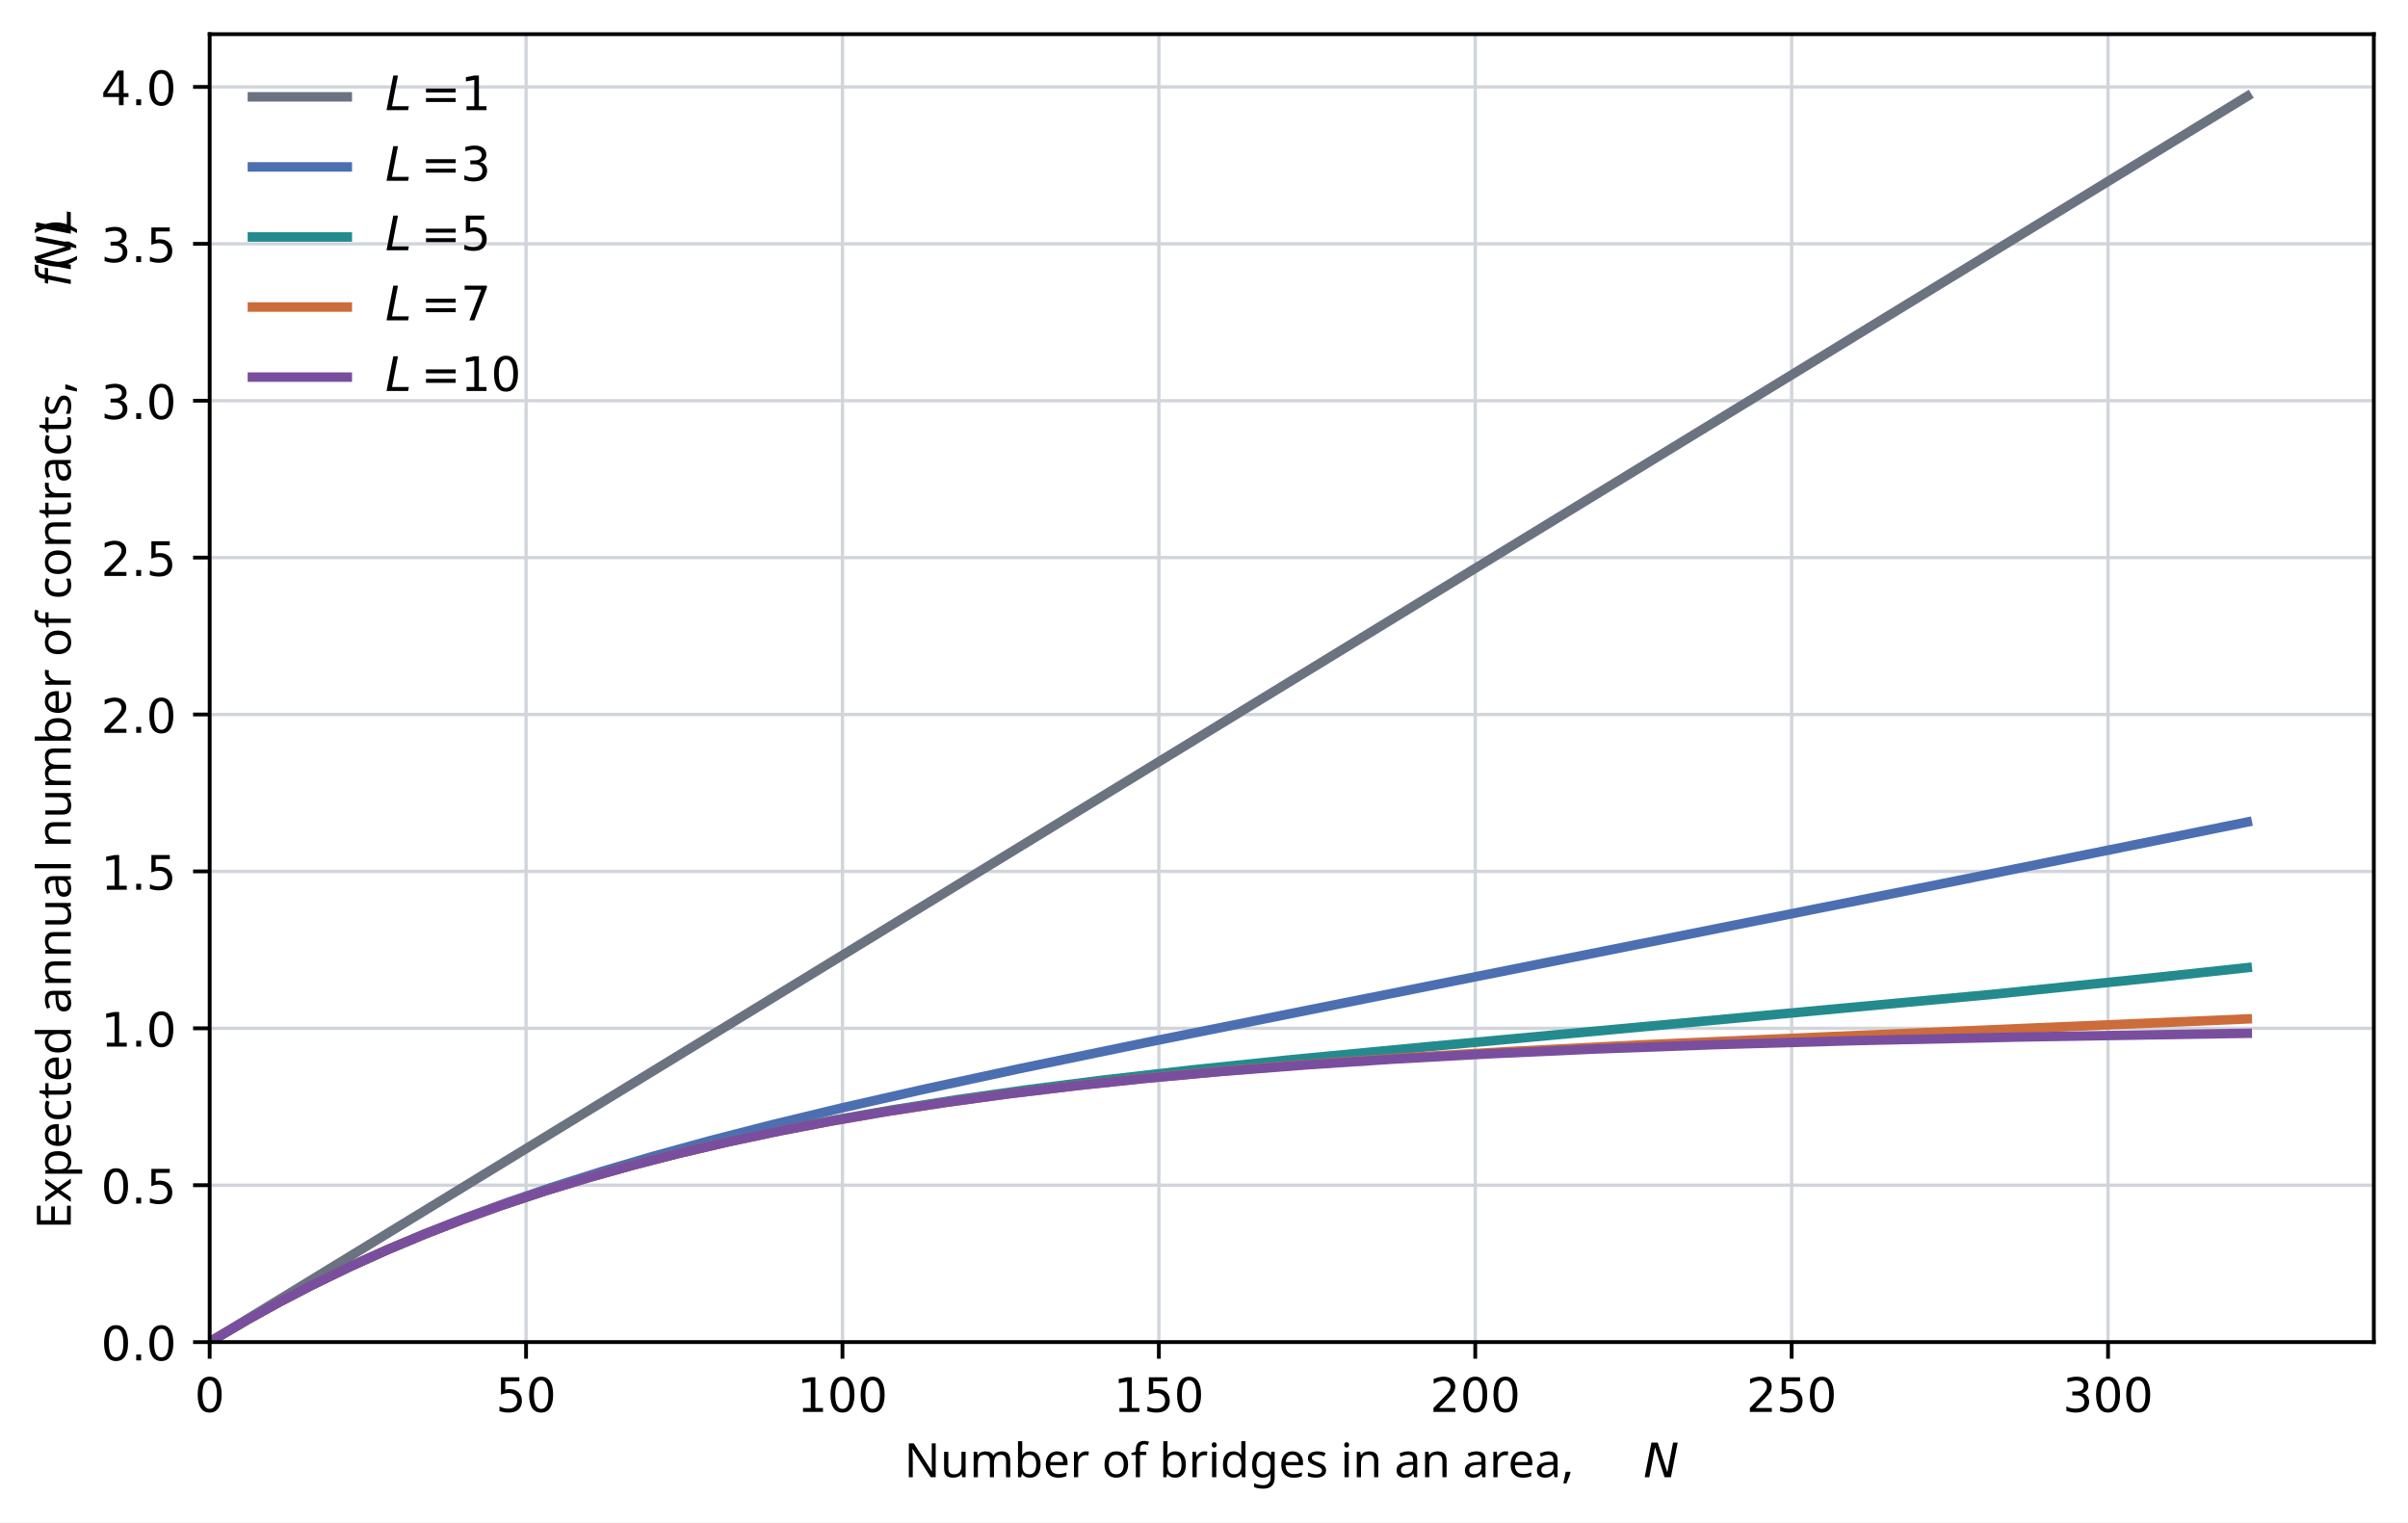
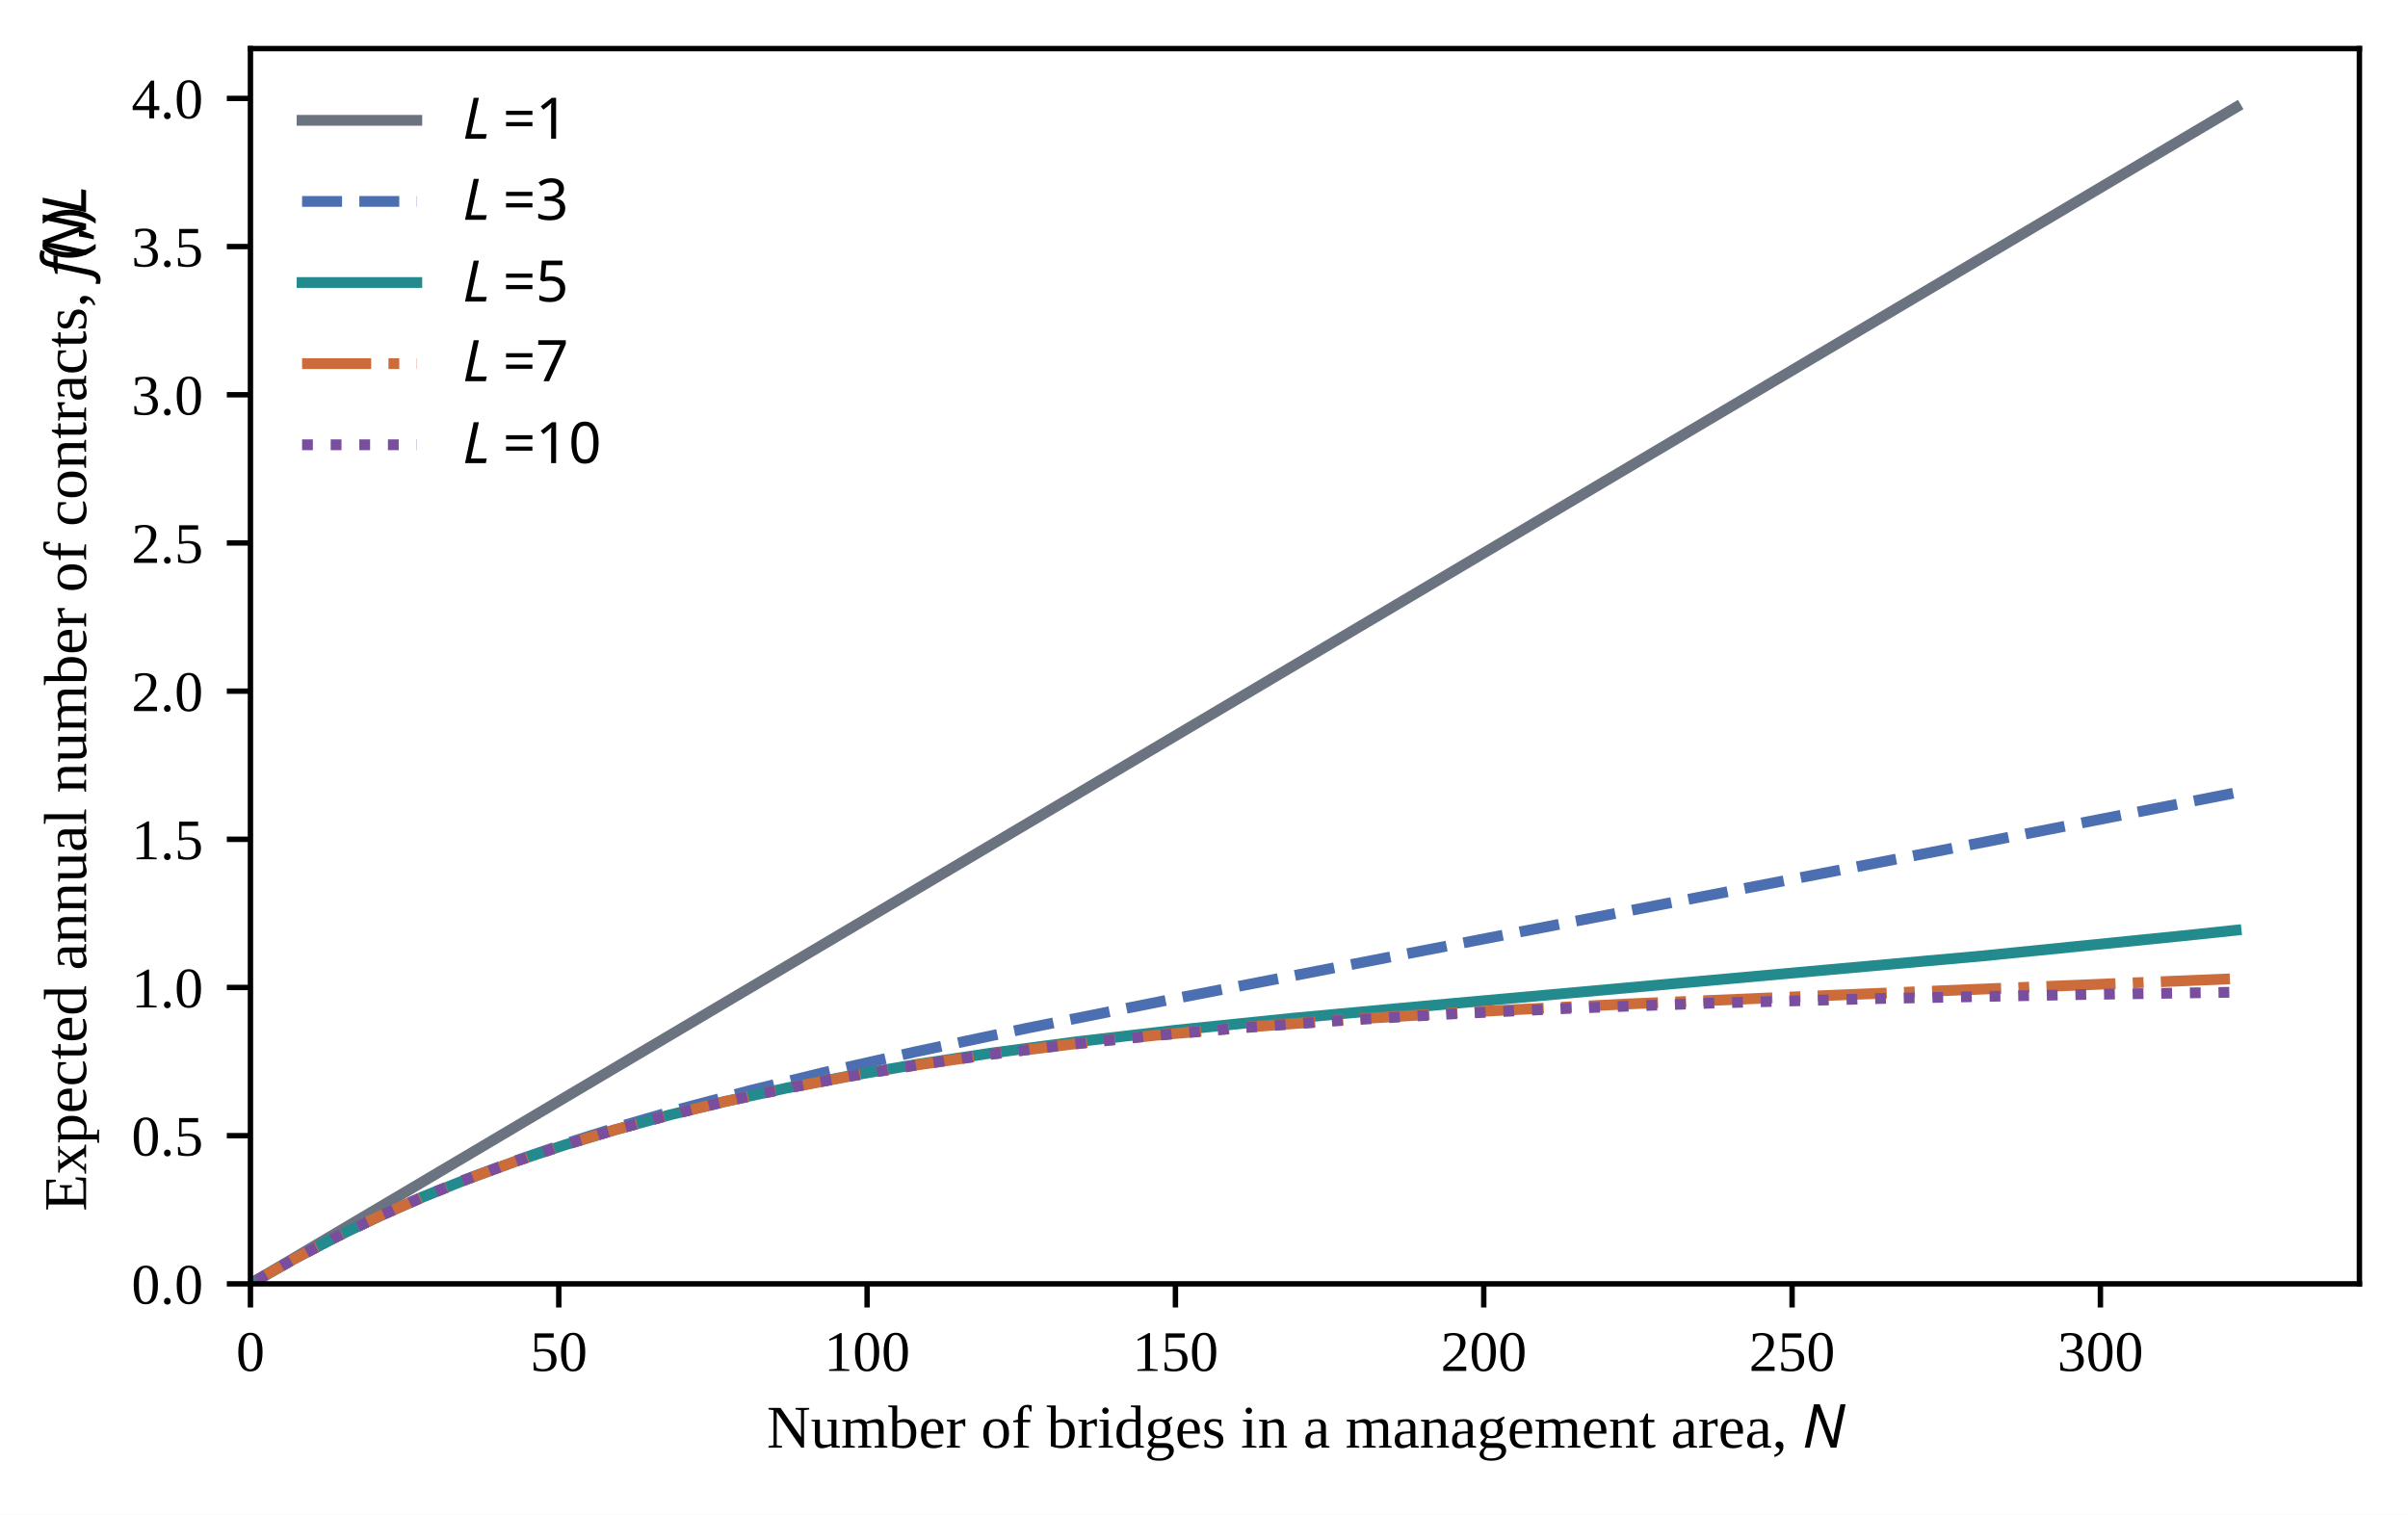
- <svg xmlns="http://www.w3.org/2000/svg" xmlns:xlink="http://www.w3.org/1999/xlink" width="507.39pt" height="320.719pt" viewBox="0 0 507.39 320.719" version="1.1">
+ <svg xmlns="http://www.w3.org/2000/svg" xmlns:xlink="http://www.w3.org/1999/xlink" width="356.765pt" height="224.426pt" viewBox="0 0 356.765 224.426" version="1.1">
  <defs>
    <style type="text/css">*{stroke-linejoin: round; stroke-linecap: butt}</style>
  </defs>
  <g id="figure_1">
    <g id="patch_1">
-       <path d="M 0 320.719  L 507.39 320.719  L 507.39 0  L 0 0  z " style="fill: #ffffff" />
+       <path d="M -0 224.426  L 356.765 224.426  L 356.765 0  L -0 0  z " style="fill: #ffffff" />
    </g>
    <g id="axes_1">
      <g id="patch_2">
-         <path d="M 44.18 282.76  L 500.19 282.76  L 500.19 7.2  L 44.18 7.2  z " style="fill: #ffffff" />
+         <path d="M 37.105 190.226  L 349.565 190.226  L 349.565 7.2  L 37.105 7.2  z " style="fill: #ffffff" />
      </g>
      <g id="matplotlib.axis_1">
        <g id="xtick_1">
          <g id="line2d_1">
-             <path d="M 44.18 282.76  L 44.18 7.2  " clip-path="url(#peef4b628ea)" style="fill: none; stroke: #d1d5db; stroke-width: 0.7; stroke-linecap: square" />
-           </g>
+             <defs>
+               <path id="m544b954aa3" d="M 0 0  L 0 3.5  " style="stroke: #000000; stroke-width: 0.8" />
+             </defs>
+             <g>
+               <use xlink:href="#m544b954aa3" x="37.105" y="190.226" style="stroke: #000000; stroke-width: 0.8" />
+             </g>
+           </g>
+           <g id="text_1">
+             <text style="font: 8.5px 'Times New Roman', 'Nimbus Roman', 'DejaVu Serif', serif; text-anchor: middle" x="37.105" y="203.128" transform="rotate(-0 37.105 203.1278)">0</text>
+           </g>
+         </g>
+         <g id="xtick_2">
          <g id="line2d_2">
-             <defs>
-               <path id="m1ba2f57f85" d="M 0 0  L 0 3.5  " style="stroke: #000000; stroke-width: 0.8" />
-             </defs>
-             <g>
-               <use xlink:href="#m1ba2f57f85" x="44.18" y="282.76" style="stroke: #000000; stroke-width: 0.8" />
-             </g>
-           </g>
-           <g id="text_1">
-             <text style="font: 10px 'Hiragino Sans', 'Hiragino Kaku Gothic Pro', 'Arial Unicode MS', 'DejaVu Sans', sans-serif; text-anchor: middle" x="44.18" y="297.469" transform="rotate(-0 44.17969 297.4694)">0</text>
-           </g>
-         </g>
-         <g id="xtick_2">
+             <g>
+               <use xlink:href="#m544b954aa3" x="82.786" y="190.226" style="stroke: #000000; stroke-width: 0.8" />
+             </g>
+           </g>
+           <g id="text_2">
+             <text style="font: 8.5px 'Times New Roman', 'Nimbus Roman', 'DejaVu Serif', serif; text-anchor: middle" x="82.786" y="203.128" transform="rotate(-0 82.78629 203.1278)">50</text>
+           </g>
+         </g>
+         <g id="xtick_3">
          <g id="line2d_3">
-             <path d="M 110.848 282.76  L 110.848 7.2  " clip-path="url(#peef4b628ea)" style="fill: none; stroke: #d1d5db; stroke-width: 0.7; stroke-linecap: square" />
-           </g>
+             <g>
+               <use xlink:href="#m544b954aa3" x="128.468" y="190.226" style="stroke: #000000; stroke-width: 0.8" />
+             </g>
+           </g>
+           <g id="text_3">
+             <text style="font: 8.5px 'Times New Roman', 'Nimbus Roman', 'DejaVu Serif', serif; text-anchor: middle" x="128.468" y="203.128" transform="rotate(-0 128.4676 203.1278)">100</text>
+           </g>
+         </g>
+         <g id="xtick_4">
          <g id="line2d_4">
            <g>
-               <use xlink:href="#m1ba2f57f85" x="110.848" y="282.76" style="stroke: #000000; stroke-width: 0.8" />
-             </g>
-           </g>
-           <g id="text_2">
-             <text style="font: 10px 'Hiragino Sans', 'Hiragino Kaku Gothic Pro', 'Arial Unicode MS', 'DejaVu Sans', sans-serif; text-anchor: middle" x="110.848" y="297.469" transform="rotate(-0 110.8478 297.4694)">50</text>
-           </g>
-         </g>
-         <g id="xtick_3">
+               <use xlink:href="#m544b954aa3" x="174.149" y="190.226" style="stroke: #000000; stroke-width: 0.8" />
+             </g>
+           </g>
+           <g id="text_4">
+             <text style="font: 8.5px 'Times New Roman', 'Nimbus Roman', 'DejaVu Serif', serif; text-anchor: middle" x="174.149" y="203.128" transform="rotate(-0 174.1489 203.1278)">150</text>
+           </g>
+         </g>
+         <g id="xtick_5">
          <g id="line2d_5">
-             <path d="M 177.516 282.76  L 177.516 7.2  " clip-path="url(#peef4b628ea)" style="fill: none; stroke: #d1d5db; stroke-width: 0.7; stroke-linecap: square" />
-           </g>
+             <g>
+               <use xlink:href="#m544b954aa3" x="219.83" y="190.226" style="stroke: #000000; stroke-width: 0.8" />
+             </g>
+           </g>
+           <g id="text_5">
+             <text style="font: 8.5px 'Times New Roman', 'Nimbus Roman', 'DejaVu Serif', serif; text-anchor: middle" x="219.83" y="203.128" transform="rotate(-0 219.8301 203.1278)">200</text>
+           </g>
+         </g>
+         <g id="xtick_6">
          <g id="line2d_6">
            <g>
-               <use xlink:href="#m1ba2f57f85" x="177.516" y="282.76" style="stroke: #000000; stroke-width: 0.8" />
-             </g>
-           </g>
-           <g id="text_3">
-             <text style="font: 10px 'Hiragino Sans', 'Hiragino Kaku Gothic Pro', 'Arial Unicode MS', 'DejaVu Sans', sans-serif; text-anchor: middle" x="177.516" y="297.469" transform="rotate(-0 177.5159 297.4694)">100</text>
-           </g>
-         </g>
-         <g id="xtick_4">
+               <use xlink:href="#m544b954aa3" x="265.511" y="190.226" style="stroke: #000000; stroke-width: 0.8" />
+             </g>
+           </g>
+           <g id="text_6">
+             <text style="font: 8.5px 'Times New Roman', 'Nimbus Roman', 'DejaVu Serif', serif; text-anchor: middle" x="265.511" y="203.128" transform="rotate(-0 265.5114 203.1278)">250</text>
+           </g>
+         </g>
+         <g id="xtick_7">
          <g id="line2d_7">
-             <path d="M 244.184 282.76  L 244.184 7.2  " clip-path="url(#peef4b628ea)" style="fill: none; stroke: #d1d5db; stroke-width: 0.7; stroke-linecap: square" />
-           </g>
-           <g id="line2d_8">
-             <g>
-               <use xlink:href="#m1ba2f57f85" x="244.184" y="282.76" style="stroke: #000000; stroke-width: 0.8" />
-             </g>
-           </g>
-           <g id="text_4">
-             <text style="font: 10px 'Hiragino Sans', 'Hiragino Kaku Gothic Pro', 'Arial Unicode MS', 'DejaVu Sans', sans-serif; text-anchor: middle" x="244.184" y="297.469" transform="rotate(-0 244.1841 297.4694)">150</text>
-           </g>
-         </g>
-         <g id="xtick_5">
-           <g id="line2d_9">
-             <path d="M 310.852 282.76  L 310.852 7.2  " clip-path="url(#peef4b628ea)" style="fill: none; stroke: #d1d5db; stroke-width: 0.7; stroke-linecap: square" />
-           </g>
-           <g id="line2d_10">
-             <g>
-               <use xlink:href="#m1ba2f57f85" x="310.852" y="282.76" style="stroke: #000000; stroke-width: 0.8" />
-             </g>
-           </g>
-           <g id="text_5">
-             <text style="font: 10px 'Hiragino Sans', 'Hiragino Kaku Gothic Pro', 'Arial Unicode MS', 'DejaVu Sans', sans-serif; text-anchor: middle" x="310.852" y="297.469" transform="rotate(-0 310.8522 297.4694)">200</text>
-           </g>
-         </g>
-         <g id="xtick_6">
-           <g id="line2d_11">
-             <path d="M 377.52 282.76  L 377.52 7.2  " clip-path="url(#peef4b628ea)" style="fill: none; stroke: #d1d5db; stroke-width: 0.7; stroke-linecap: square" />
-           </g>
-           <g id="line2d_12">
-             <g>
-               <use xlink:href="#m1ba2f57f85" x="377.52" y="282.76" style="stroke: #000000; stroke-width: 0.8" />
-             </g>
-           </g>
-           <g id="text_6">
-             <text style="font: 10px 'Hiragino Sans', 'Hiragino Kaku Gothic Pro', 'Arial Unicode MS', 'DejaVu Sans', sans-serif; text-anchor: middle" x="377.52" y="297.469" transform="rotate(-0 377.5203 297.4694)">250</text>
-           </g>
-         </g>
-         <g id="xtick_7">
-           <g id="line2d_13">
-             <path d="M 444.188 282.76  L 444.188 7.2  " clip-path="url(#peef4b628ea)" style="fill: none; stroke: #d1d5db; stroke-width: 0.7; stroke-linecap: square" />
-           </g>
-           <g id="line2d_14">
-             <g>
-               <use xlink:href="#m1ba2f57f85" x="444.188" y="282.76" style="stroke: #000000; stroke-width: 0.8" />
+             <g>
+               <use xlink:href="#m544b954aa3" x="311.193" y="190.226" style="stroke: #000000; stroke-width: 0.8" />
            </g>
          </g>
          <g id="text_7">
-             <text style="font: 10px 'Hiragino Sans', 'Hiragino Kaku Gothic Pro', 'Arial Unicode MS', 'DejaVu Sans', sans-serif; text-anchor: middle" x="444.188" y="297.469" transform="rotate(-0 444.1885 297.4694)">300</text>
+             <text style="font: 8.5px 'Times New Roman', 'Nimbus Roman', 'DejaVu Serif', serif; text-anchor: middle" x="311.193" y="203.128" transform="rotate(-0 311.1927 203.1278)">300</text>
          </g>
        </g>
        <g id="text_8">
-           <g transform="translate(190.5347 311.4194)">
-             <text>
-               <tspan style="font: 10px 'Hiragino Sans'" x="0 7.85 14.19 23.73 30.36 36.38 40.85 44.18 50.56 54.9 58.23 64.86 69.33 71.81 78.44 84.97 90.99 96.52 99.85 102.33 108.67 112 117.92 124.26 127.59 133.51 137.98 144 149.92 152.42" y="-0.188">Number of bridges in an area, </tspan>
-               <tspan style="font: oblique 10px 'DejaVu Sans'" x="155.75" y="-0.188">N</tspan>
+           <g transform="translate(113.595 215.246)">
+             <text>
+               <tspan style="font: 9px 'Times New Roman'" x="0 6.5 11 18 22.5 26.495 29.492 31.742 36.242 39.239 41.489 45.989 48.986 51.486 55.986 60.486 64.481 67.983 70.233 72.734 77.234 79.484 83.479 85.729 92.729 96.724 101.224 105.218 109.718 113.713 120.713 124.708 129.208 131.708 133.958 137.953 140.95 144.945 148.939 151.189" y="-0.75">Number of bridges in a management area, </tspan>
+               <tspan style="font: italic 9px 'STIXGeneral'" x="153.439" y="-0.75">N</tspan>
            </text>
          </g>
        </g>
      </g>
      <g id="matplotlib.axis_2">
        <g id="ytick_1">
+           <g id="line2d_8">
+             <defs>
+               <path id="m0c800ef484" d="M 0 0  L -3.5 0  " style="stroke: #000000; stroke-width: 0.8" />
+             </defs>
+             <g>
+               <use xlink:href="#m0c800ef484" x="37.105" y="190.226" style="stroke: #000000; stroke-width: 0.8" />
+             </g>
+           </g>
+           <g id="text_9">
+             <text style="font: 8.5px 'Times New Roman', 'Nimbus Roman', 'DejaVu Serif', serif; text-anchor: end" x="30.105" y="193.177" transform="rotate(-0 30.105 193.1767)">0.0</text>
+           </g>
+         </g>
+         <g id="ytick_2">
+           <g id="line2d_9">
+             <g>
+               <use xlink:href="#m0c800ef484" x="37.105" y="168.27" style="stroke: #000000; stroke-width: 0.8" />
+             </g>
+           </g>
+           <g id="text_10">
+             <text style="font: 8.5px 'Times New Roman', 'Nimbus Roman', 'DejaVu Serif', serif; text-anchor: end" x="30.105" y="171.221" transform="rotate(-0 30.105 171.2211)">0.5</text>
+           </g>
+         </g>
+         <g id="ytick_3">
+           <g id="line2d_10">
+             <g>
+               <use xlink:href="#m0c800ef484" x="37.105" y="146.314" style="stroke: #000000; stroke-width: 0.8" />
+             </g>
+           </g>
+           <g id="text_11">
+             <text style="font: 8.5px 'Times New Roman', 'Nimbus Roman', 'DejaVu Serif', serif; text-anchor: end" x="30.105" y="149.265" transform="rotate(-0 30.105 149.2655)">1.0</text>
+           </g>
+         </g>
+         <g id="ytick_4">
+           <g id="line2d_11">
+             <g>
+               <use xlink:href="#m0c800ef484" x="37.105" y="124.359" style="stroke: #000000; stroke-width: 0.8" />
+             </g>
+           </g>
+           <g id="text_12">
+             <text style="font: 8.5px 'Times New Roman', 'Nimbus Roman', 'DejaVu Serif', serif; text-anchor: end" x="30.105" y="127.31" transform="rotate(-0 30.105 127.3099)">1.5</text>
+           </g>
+         </g>
+         <g id="ytick_5">
+           <g id="line2d_12">
+             <g>
+               <use xlink:href="#m0c800ef484" x="37.105" y="102.403" style="stroke: #000000; stroke-width: 0.8" />
+             </g>
+           </g>
+           <g id="text_13">
+             <text style="font: 8.5px 'Times New Roman', 'Nimbus Roman', 'DejaVu Serif', serif; text-anchor: end" x="30.105" y="105.354" transform="rotate(-0 30.105 105.3543)">2.0</text>
+           </g>
+         </g>
+         <g id="ytick_6">
+           <g id="line2d_13">
+             <g>
+               <use xlink:href="#m0c800ef484" x="37.105" y="80.448" style="stroke: #000000; stroke-width: 0.8" />
+             </g>
+           </g>
+           <g id="text_14">
+             <text style="font: 8.5px 'Times New Roman', 'Nimbus Roman', 'DejaVu Serif', serif; text-anchor: end" x="30.105" y="83.399" transform="rotate(-0 30.105 83.3987)">2.5</text>
+           </g>
+         </g>
+         <g id="ytick_7">
+           <g id="line2d_14">
+             <g>
+               <use xlink:href="#m0c800ef484" x="37.105" y="58.492" style="stroke: #000000; stroke-width: 0.8" />
+             </g>
+           </g>
+           <g id="text_15">
+             <text style="font: 8.5px 'Times New Roman', 'Nimbus Roman', 'DejaVu Serif', serif; text-anchor: end" x="30.105" y="61.443" transform="rotate(-0 30.105 61.4431)">3.0</text>
+           </g>
+         </g>
+         <g id="ytick_8">
          <g id="line2d_15">
-             <path d="M 44.18 282.76  L 500.19 282.76  " clip-path="url(#peef4b628ea)" style="fill: none; stroke: #d1d5db; stroke-width: 0.7; stroke-linecap: square" />
-           </g>
+             <g>
+               <use xlink:href="#m0c800ef484" x="37.105" y="36.536" style="stroke: #000000; stroke-width: 0.8" />
+             </g>
+           </g>
+           <g id="text_16">
+             <text style="font: 8.5px 'Times New Roman', 'Nimbus Roman', 'DejaVu Serif', serif; text-anchor: end" x="30.105" y="39.487" transform="rotate(-0 30.105 39.4875)">3.5</text>
+           </g>
+         </g>
+         <g id="ytick_9">
          <g id="line2d_16">
-             <defs>
-               <path id="m479a2c0dd8" d="M 0 0  L -3.5 0  " style="stroke: #000000; stroke-width: 0.8" />
-             </defs>
-             <g>
-               <use xlink:href="#m479a2c0dd8" x="44.18" y="282.76" style="stroke: #000000; stroke-width: 0.8" />
-             </g>
-           </g>
-           <g id="text_9">
-             <text style="font: 10px 'Hiragino Sans', 'Hiragino Kaku Gothic Pro', 'Arial Unicode MS', 'DejaVu Sans', sans-serif; text-anchor: end" x="37.18" y="286.615" transform="rotate(-0 37.17969 286.6147)">0.0</text>
-           </g>
-         </g>
-         <g id="ytick_2">
-           <g id="line2d_17">
-             <path d="M 44.18 249.704  L 500.19 249.704  " clip-path="url(#peef4b628ea)" style="fill: none; stroke: #d1d5db; stroke-width: 0.7; stroke-linecap: square" />
-           </g>
-           <g id="line2d_18">
-             <g>
-               <use xlink:href="#m479a2c0dd8" x="44.18" y="249.704" style="stroke: #000000; stroke-width: 0.8" />
-             </g>
-           </g>
-           <g id="text_10">
-             <text style="font: 10px 'Hiragino Sans', 'Hiragino Kaku Gothic Pro', 'Arial Unicode MS', 'DejaVu Sans', sans-serif; text-anchor: end" x="37.18" y="253.559" transform="rotate(-0 37.17969 253.5587)">0.5</text>
-           </g>
-         </g>
-         <g id="ytick_3">
-           <g id="line2d_19">
-             <path d="M 44.18 216.648  L 500.19 216.648  " clip-path="url(#peef4b628ea)" style="fill: none; stroke: #d1d5db; stroke-width: 0.7; stroke-linecap: square" />
-           </g>
-           <g id="line2d_20">
-             <g>
-               <use xlink:href="#m479a2c0dd8" x="44.18" y="216.648" style="stroke: #000000; stroke-width: 0.8" />
-             </g>
-           </g>
-           <g id="text_11">
-             <text style="font: 10px 'Hiragino Sans', 'Hiragino Kaku Gothic Pro', 'Arial Unicode MS', 'DejaVu Sans', sans-serif; text-anchor: end" x="37.18" y="220.503" transform="rotate(-0 37.17969 220.5028)">1.0</text>
-           </g>
-         </g>
-         <g id="ytick_4">
-           <g id="line2d_21">
-             <path d="M 44.18 183.592  L 500.19 183.592  " clip-path="url(#peef4b628ea)" style="fill: none; stroke: #d1d5db; stroke-width: 0.7; stroke-linecap: square" />
-           </g>
-           <g id="line2d_22">
-             <g>
-               <use xlink:href="#m479a2c0dd8" x="44.18" y="183.592" style="stroke: #000000; stroke-width: 0.8" />
-             </g>
-           </g>
-           <g id="text_12">
-             <text style="font: 10px 'Hiragino Sans', 'Hiragino Kaku Gothic Pro', 'Arial Unicode MS', 'DejaVu Sans', sans-serif; text-anchor: end" x="37.18" y="187.447" transform="rotate(-0 37.17969 187.4468)">1.5</text>
-           </g>
-         </g>
-         <g id="ytick_5">
-           <g id="line2d_23">
-             <path d="M 44.18 150.536  L 500.19 150.536  " clip-path="url(#peef4b628ea)" style="fill: none; stroke: #d1d5db; stroke-width: 0.7; stroke-linecap: square" />
-           </g>
-           <g id="line2d_24">
-             <g>
-               <use xlink:href="#m479a2c0dd8" x="44.18" y="150.536" style="stroke: #000000; stroke-width: 0.8" />
-             </g>
-           </g>
-           <g id="text_13">
-             <text style="font: 10px 'Hiragino Sans', 'Hiragino Kaku Gothic Pro', 'Arial Unicode MS', 'DejaVu Sans', sans-serif; text-anchor: end" x="37.18" y="154.391" transform="rotate(-0 37.17969 154.3909)">2.0</text>
-           </g>
-         </g>
-         <g id="ytick_6">
-           <g id="line2d_25">
-             <path d="M 44.18 117.48  L 500.19 117.48  " clip-path="url(#peef4b628ea)" style="fill: none; stroke: #d1d5db; stroke-width: 0.7; stroke-linecap: square" />
-           </g>
-           <g id="line2d_26">
-             <g>
-               <use xlink:href="#m479a2c0dd8" x="44.18" y="117.48" style="stroke: #000000; stroke-width: 0.8" />
-             </g>
-           </g>
-           <g id="text_14">
-             <text style="font: 10px 'Hiragino Sans', 'Hiragino Kaku Gothic Pro', 'Arial Unicode MS', 'DejaVu Sans', sans-serif; text-anchor: end" x="37.18" y="121.335" transform="rotate(-0 37.17969 121.3349)">2.5</text>
-           </g>
-         </g>
-         <g id="ytick_7">
-           <g id="line2d_27">
-             <path d="M 44.18 84.424  L 500.19 84.424  " clip-path="url(#peef4b628ea)" style="fill: none; stroke: #d1d5db; stroke-width: 0.7; stroke-linecap: square" />
-           </g>
-           <g id="line2d_28">
-             <g>
-               <use xlink:href="#m479a2c0dd8" x="44.18" y="84.424" style="stroke: #000000; stroke-width: 0.8" />
-             </g>
-           </g>
-           <g id="text_15">
-             <text style="font: 10px 'Hiragino Sans', 'Hiragino Kaku Gothic Pro', 'Arial Unicode MS', 'DejaVu Sans', sans-serif; text-anchor: end" x="37.18" y="88.279" transform="rotate(-0 37.17969 88.27899)">3.0</text>
-           </g>
-         </g>
-         <g id="ytick_8">
-           <g id="line2d_29">
-             <path d="M 44.18 51.368  L 500.19 51.368  " clip-path="url(#peef4b628ea)" style="fill: none; stroke: #d1d5db; stroke-width: 0.7; stroke-linecap: square" />
-           </g>
-           <g id="line2d_30">
-             <g>
-               <use xlink:href="#m479a2c0dd8" x="44.18" y="51.368" style="stroke: #000000; stroke-width: 0.8" />
-             </g>
-           </g>
-           <g id="text_16">
-             <text style="font: 10px 'Hiragino Sans', 'Hiragino Kaku Gothic Pro', 'Arial Unicode MS', 'DejaVu Sans', sans-serif; text-anchor: end" x="37.18" y="55.223" transform="rotate(-0 37.17969 55.22304)">3.5</text>
-           </g>
-         </g>
-         <g id="ytick_9">
-           <g id="line2d_31">
-             <path d="M 44.18 18.312  L 500.19 18.312  " clip-path="url(#peef4b628ea)" style="fill: none; stroke: #d1d5db; stroke-width: 0.7; stroke-linecap: square" />
-           </g>
-           <g id="line2d_32">
-             <g>
-               <use xlink:href="#m479a2c0dd8" x="44.18" y="18.312" style="stroke: #000000; stroke-width: 0.8" />
+             <g>
+               <use xlink:href="#m0c800ef484" x="37.105" y="14.581" style="stroke: #000000; stroke-width: 0.8" />
            </g>
          </g>
          <g id="text_17">
-             <text style="font: 10px 'Hiragino Sans', 'Hiragino Kaku Gothic Pro', 'Arial Unicode MS', 'DejaVu Sans', sans-serif; text-anchor: end" x="37.18" y="22.167" transform="rotate(-0 37.17969 22.16709)">4.0</text>
+             <text style="font: 8.5px 'Times New Roman', 'Nimbus Roman', 'DejaVu Serif', serif; text-anchor: end" x="30.105" y="17.532" transform="rotate(-0 30.105 17.5319)">4.0</text>
          </g>
        </g>
        <g id="text_18">
-           <g transform="translate(15.1 258.98) rotate(-90)">
-             <text>
-               <tspan style="font: 10px 'Hiragino Sans'" x="0 6.55 12.14 18.78 24.8 30.71 34.76 40.78 47.41 50.74 56.66 63 69.34 75.68 81.6 84.03 87.36 93.7 100.04 109.58 116.21 122.23 126.7 130.03 136.41 140.75 144.08 149.99 156.37 162.71 166.76 171.23 177.15 183.06 187.11 192.64 195.139" y="-0.188">Expected annual number of contracts, </tspan>
-               <tspan style="font: oblique 10px 'DejaVu Sans'" x="198.469 205.891 218.499" y="-0.188">fNL</tspan>
-               <tspan style="font: 10px 'DejaVu Sans'" x="201.99 213.372 224.07" y="-0.188">(,)</tspan>
-             </text>
-           </g>
-         </g>
-       </g>
-       <g id="line2d_33">
-         <path d="M 45.513 281.945  L 473.522 20.283  L 473.522 20.283  " clip-path="url(#peef4b628ea)" style="fill: none; stroke: #6b7280; stroke-width: 2; stroke-linecap: square" />
-       </g>
-       <g id="line2d_34">
-         <path d="M 45.513 281.945  L 52.18 278.017  L 58.847 274.326  L 65.513 270.855  L 73.514 266.959  L 81.514 263.334  L 89.514 259.955  L 97.514 256.799  L 106.848 253.371  L 116.181 250.184  L 126.848 246.799  L 137.515 243.652  L 149.515 240.349  L 162.849 236.923  L 177.516 233.39  L 194.85 229.456  L 214.85 225.148  L 241.517 219.644  L 282.852 211.373  L 409.521 186.128  L 473.522 173.19  L 473.522 173.19  " clip-path="url(#peef4b628ea)" style="fill: none; stroke: #4c6fb1; stroke-width: 2; stroke-linecap: square" />
-       </g>
-       <g id="line2d_35">
-         <path d="M 45.513 281.945  L 52.18 278.017  L 58.847 274.326  L 65.513 270.857  L 73.514 266.968  L 81.514 263.359  L 89.514 260.008  L 97.514 256.897  L 105.514 254.009  L 114.848 250.899  L 124.181 248.046  L 133.515 245.429  L 142.849 243.025  L 153.515 240.515  L 164.182 238.233  L 176.183 235.908  L 188.183 233.809  L 201.516 231.704  L 216.183 229.625  L 232.184 227.589  L 250.851 225.454  L 272.185 223.246  L 300.185 220.584  L 420.188 209.458  L 454.855 205.881  L 473.522 203.867  L 473.522 203.867  " clip-path="url(#peef4b628ea)" style="fill: none; stroke: #238b8e; stroke-width: 2; stroke-linecap: square" />
-       </g>
-       <g id="line2d_36">
-         <path d="M 45.513 281.945  L 52.18 278.017  L 58.847 274.326  L 65.513 270.857  L 73.514 266.968  L 81.514 263.359  L 89.514 260.008  L 97.514 256.897  L 105.514 254.01  L 114.848 250.902  L 124.181 248.053  L 133.515 245.441  L 142.849 243.045  L 153.515 240.551  L 164.182 238.292  L 174.849 236.246  L 186.849 234.173  L 198.85 232.318  L 212.183 230.484  L 226.85 228.708  L 241.517 227.152  L 257.518 225.67  L 274.851 224.279  L 294.852 222.899  L 317.519 221.564  L 345.52 220.157  L 382.854 218.525  L 473.522 214.672  L 473.522 214.672  " clip-path="url(#peef4b628ea)" style="fill: none; stroke: #cc6c3b; stroke-width: 2; stroke-linecap: square" />
-       </g>
-       <g id="line2d_37">
-         <path d="M 45.513 281.945  L 52.18 278.017  L 58.847 274.326  L 65.513 270.857  L 73.514 266.968  L 81.514 263.359  L 89.514 260.008  L 97.514 256.897  L 105.514 254.01  L 114.848 250.902  L 124.181 248.053  L 133.515 245.441  L 142.849 243.046  L 153.515 240.552  L 164.182 238.293  L 174.849 236.248  L 186.849 234.177  L 198.85 232.325  L 212.183 230.496  L 226.85 228.729  L 241.517 227.188  L 257.518 225.73  L 274.851 224.377  L 293.518 223.143  L 313.519 222.039  L 336.186 221.009  L 361.52 220.085  L 390.854 219.245  L 425.521 218.485  L 469.522 217.757  L 473.522 217.7  L 473.522 217.7  " clip-path="url(#peef4b628ea)" style="fill: none; stroke: #7a4e9e; stroke-width: 2; stroke-linecap: square" />
+           <g transform="translate(13.5 179.4878) rotate(-90)">
+             <text>
+               <tspan style="font: 9px 'Times New Roman'" x="0 5.498 9.998 14.498 18.492 22.487 24.987 28.982 33.482 35.732 39.727 44.227 48.727 53.227 57.221 59.722 61.972 66.472 70.972 77.972 82.472 86.467 89.464 91.714 96.214 99.211 101.461 105.456 109.956 114.456 116.956 119.953 123.948 127.942 130.443 133.945 136.195" y="-0.75">Expected annual number of contracts, </tspan>
+               <tspan style="font: italic 9px 'STIXGeneral'" x="138.445 143.944 153.497" y="-0.75">fNL</tspan>
+               <tspan style="font: 9px 'STIXGeneral'" x="140.947 149.947 158.501" y="-0.75">(,)</tspan>
+             </text>
+           </g>
+         </g>
+       </g>
+       <g id="line2d_17">
+         <path d="M 38.019 189.684  L 331.292 15.89  L 331.292 15.89  " clip-path="url(#p67c7e5affa)" style="fill: none; stroke: #6b7280; stroke-width: 1.6; stroke-linecap: square" />
+       </g>
+       <g id="line2d_18">
+         <path d="M 38.019 189.684  L 43.5 186.573  L 49.896 183.223  L 56.291 180.149  L 62.687 177.323  L 69.082 174.719  L 76.391 171.986  L 83.7 169.477  L 91.923 166.887  L 101.059 164.25  L 111.109 161.589  L 122.072 158.911  L 135.777 155.809  L 152.222 152.334  L 174.149 147.946  L 214.348 140.177  L 292.007 125.151  L 331.292 117.45  L 331.292 117.45  " clip-path="url(#p67c7e5affa)" style="fill: none; stroke-dasharray: 5.92,2.56; stroke-dashoffset: 0; stroke: #4c6fb1; stroke-width: 1.6" />
+       </g>
+       <g id="line2d_19">
+         <path d="M 38.019 189.684  L 43.5 186.573  L 49.896 183.224  L 56.291 180.154  L 62.687 177.339  L 69.082 174.758  L 76.391 172.07  L 83.7 169.636  L 91.009 167.43  L 99.232 165.194  L 107.454 163.19  L 116.59 161.203  L 125.727 159.436  L 135.777 157.712  L 146.74 156.052  L 159.531 154.353  L 174.149 152.653  L 191.508 150.873  L 215.262 148.685  L 293.834 141.627  L 323.07 138.69  L 331.292 137.825  L 331.292 137.825  " clip-path="url(#p67c7e5affa)" style="fill: none; stroke: #238b8e; stroke-width: 1.6; stroke-linecap: square" />
+       </g>
+       <g id="line2d_20">
+         <path d="M 38.019 189.684  L 43.5 186.573  L 49.896 183.224  L 56.291 180.154  L 62.687 177.339  L 69.082 174.759  L 76.391 172.071  L 83.7 169.637  L 91.009 167.434  L 99.232 165.202  L 107.454 163.207  L 116.59 161.235  L 125.727 159.494  L 135.777 157.811  L 146.74 156.217  L 158.617 154.735  L 171.408 153.38  L 185.112 152.156  L 200.644 150.999  L 218.917 149.877  L 240.844 148.77  L 271.907 147.451  L 331.292 145.002  L 331.292 145.002  " clip-path="url(#p67c7e5affa)" style="fill: none; stroke-dasharray: 10.24,2.56,1.6,2.56; stroke-dashoffset: 0; stroke: #cc6c3b; stroke-width: 1.6" />
+       </g>
+       <g id="line2d_21">
+         <path d="M 38.019 189.684  L 43.5 186.573  L 49.896 183.224  L 56.291 180.154  L 62.687 177.339  L 69.082 174.759  L 76.391 172.071  L 83.7 169.637  L 91.009 167.434  L 99.232 165.203  L 107.454 163.207  L 116.59 161.236  L 125.727 159.495  L 135.777 157.814  L 146.74 156.223  L 157.704 154.852  L 169.581 153.581  L 183.285 152.347  L 197.903 151.26  L 214.348 150.269  L 232.621 149.398  L 253.634 148.626  L 278.302 147.952  L 308.452 147.358  L 331.292 147.013  L 331.292 147.013  " clip-path="url(#p67c7e5affa)" style="fill: none; stroke-dasharray: 1.6,2.64; stroke-dashoffset: 0; stroke: #7a4e9e; stroke-width: 1.6" />
      </g>
      <g id="patch_3">
-         <path d="M 44.18 282.76  L 44.18 7.2  " style="fill: none; stroke: #000000; stroke-width: 0.8; stroke-linejoin: miter; stroke-linecap: square" />
+         <path d="M 37.105 190.226  L 37.105 7.2  " style="fill: none; stroke: #000000; stroke-width: 0.8; stroke-linejoin: miter; stroke-linecap: square" />
      </g>
      <g id="patch_4">
-         <path d="M 500.19 282.76  L 500.19 7.2  " style="fill: none; stroke: #000000; stroke-width: 0.8; stroke-linejoin: miter; stroke-linecap: square" />
+         <path d="M 349.565 190.226  L 349.565 7.2  " style="fill: none; stroke: #000000; stroke-width: 0.8; stroke-linejoin: miter; stroke-linecap: square" />
      </g>
      <g id="patch_5">
-         <path d="M 44.18 282.76  L 500.19 282.76  " style="fill: none; stroke: #000000; stroke-width: 0.8; stroke-linejoin: miter; stroke-linecap: square" />
+         <path d="M 37.105 190.226  L 349.565 190.226  " style="fill: none; stroke: #000000; stroke-width: 0.8; stroke-linejoin: miter; stroke-linecap: square" />
      </g>
      <g id="patch_6">
-         <path d="M 44.18 7.2  L 500.19 7.2  " style="fill: none; stroke: #000000; stroke-width: 0.8; stroke-linejoin: miter; stroke-linecap: square" />
+         <path d="M 37.105 7.2  L 349.565 7.2  " style="fill: none; stroke: #000000; stroke-width: 0.8; stroke-linejoin: miter; stroke-linecap: square" />
      </g>
      <g id="legend_1">
-         <g id="line2d_38">
-           <path d="M 53.18 20.409  L 63.18 20.409  L 73.18 20.409  " style="fill: none; stroke: #6b7280; stroke-width: 2; stroke-linecap: square" />
+         <g id="line2d_22">
+           <path d="M 44.755 17.825  L 53.255 17.825  L 61.755 17.825  " style="fill: none; stroke: #6b7280; stroke-width: 1.6; stroke-linecap: square" />
        </g>
        <g id="text_19">
-           <g transform="translate(81.17969 23.90938)">
-             <text>
-               <tspan style="font: oblique 10px 'DejaVu Sans'" x="0" y="-0.703">L</tspan>
-               <tspan style="font: 10px 'DejaVu Sans'" x="7.52 17.847" y="-0.703">=1</tspan>
-             </text>
-           </g>
-         </g>
-         <g id="line2d_39">
-           <path d="M 53.18 35.169  L 63.18 35.169  L 73.18 35.169  " style="fill: none; stroke: #4c6fb1; stroke-width: 2; stroke-linecap: square" />
+           <g transform="translate(68.555 20.8)">
+             <text>
+               <tspan style="font: italic 8.5px 'STIXGeneral'" x="0" y="-0.25">L</tspan>
+               <tspan style="font: 8.5px 'STIXGeneral'" x="5.953 13.003" y="-0.25">=1</tspan>
+             </text>
+           </g>
+         </g>
+         <g id="line2d_23">
+           <path d="M 44.755 29.843  L 53.255 29.843  L 61.755 29.843  " style="fill: none; stroke-dasharray: 5.92,2.56; stroke-dashoffset: 0; stroke: #4c6fb1; stroke-width: 1.6" />
        </g>
        <g id="text_20">
-           <g transform="translate(81.17969 38.66875)">
-             <text>
-               <tspan style="font: oblique 10px 'DejaVu Sans'" x="0" y="-0.578">L</tspan>
-               <tspan style="font: 10px 'DejaVu Sans'" x="7.52 17.847" y="-0.578">=3</tspan>
-             </text>
-           </g>
-         </g>
-         <g id="line2d_40">
-           <path d="M 53.18 49.928  L 63.18 49.928  L 73.18 49.928  " style="fill: none; stroke: #238b8e; stroke-width: 2; stroke-linecap: square" />
+           <g transform="translate(68.555 32.8182)">
+             <text>
+               <tspan style="font: italic 8.5px 'STIXGeneral'" x="0" y="-0.25">L</tspan>
+               <tspan style="font: 8.5px 'STIXGeneral'" x="5.953 13.003" y="-0.25">=3</tspan>
+             </text>
+           </g>
+         </g>
+         <g id="line2d_24">
+           <path d="M 44.755 41.861  L 53.255 41.861  L 61.755 41.861  " style="fill: none; stroke: #238b8e; stroke-width: 1.6; stroke-linecap: square" />
        </g>
        <g id="text_21">
-           <g transform="translate(81.17969 53.42813)">
-             <text>
-               <tspan style="font: oblique 10px 'DejaVu Sans'" x="0" y="-0.703">L</tspan>
-               <tspan style="font: 10px 'DejaVu Sans'" x="7.52 17.847" y="-0.703">=5</tspan>
-             </text>
-           </g>
-         </g>
-         <g id="line2d_41">
-           <path d="M 53.18 64.688  L 63.18 64.688  L 73.18 64.688  " style="fill: none; stroke: #cc6c3b; stroke-width: 2; stroke-linecap: square" />
+           <g transform="translate(68.555 44.83641)">
+             <text>
+               <tspan style="font: italic 8.5px 'STIXGeneral'" x="0" y="-0.156">L</tspan>
+               <tspan style="font: 8.5px 'STIXGeneral'" x="5.953 13.003" y="-0.156">=5</tspan>
+             </text>
+           </g>
+         </g>
+         <g id="line2d_25">
+           <path d="M 44.755 53.88  L 53.255 53.88  L 61.755 53.88  " style="fill: none; stroke-dasharray: 10.24,2.56,1.6,2.56; stroke-dashoffset: 0; stroke: #cc6c3b; stroke-width: 1.6" />
        </g>
        <g id="text_22">
-           <g transform="translate(81.17969 68.1875)">
-             <text>
-               <tspan style="font: oblique 10px 'DejaVu Sans'" x="0" y="-0.703">L</tspan>
-               <tspan style="font: 10px 'DejaVu Sans'" x="7.52 17.847" y="-0.703">=7</tspan>
-             </text>
-           </g>
-         </g>
-         <g id="line2d_42">
-           <path d="M 53.18 79.447  L 63.18 79.447  L 73.18 79.447  " style="fill: none; stroke: #7a4e9e; stroke-width: 2; stroke-linecap: square" />
+           <g transform="translate(68.555 56.85461)">
+             <text>
+               <tspan style="font: italic 8.5px 'STIXGeneral'" x="0" y="-0.375">L</tspan>
+               <tspan style="font: 8.5px 'STIXGeneral'" x="5.953 13.003" y="-0.375">=7</tspan>
+             </text>
+           </g>
+         </g>
+         <g id="line2d_26">
+           <path d="M 44.755 65.898  L 53.255 65.898  L 61.755 65.898  " style="fill: none; stroke-dasharray: 1.6,2.64; stroke-dashoffset: 0; stroke: #7a4e9e; stroke-width: 1.6" />
        </g>
        <g id="text_23">
-           <g transform="translate(81.17969 82.94688)">
-             <text>
-               <tspan style="font: oblique 10px 'DejaVu Sans'" x="0" y="-0.578">L</tspan>
-               <tspan style="font: 10px 'DejaVu Sans'" x="7.52 17.847 24.209" y="-0.578">=10</tspan>
+           <g transform="translate(68.555 68.87281)">
+             <text>
+               <tspan style="font: italic 8.5px 'STIXGeneral'" x="0" y="-0.25">L</tspan>
+               <tspan style="font: 8.5px 'STIXGeneral'" x="5.953 13.003 17.253" y="-0.25">=10</tspan>
            </text>
          </g>
        </g>
      </g>
    </g>
  </g>
  <defs>
-     <clipPath id="peef4b628ea">
-       <rect x="44.18" y="7.2" width="456.01" height="275.56" />
+     <clipPath id="p67c7e5affa">
+       <rect x="37.105" y="7.2" width="312.46" height="183.026" />
    </clipPath>
  </defs>
</svg>
